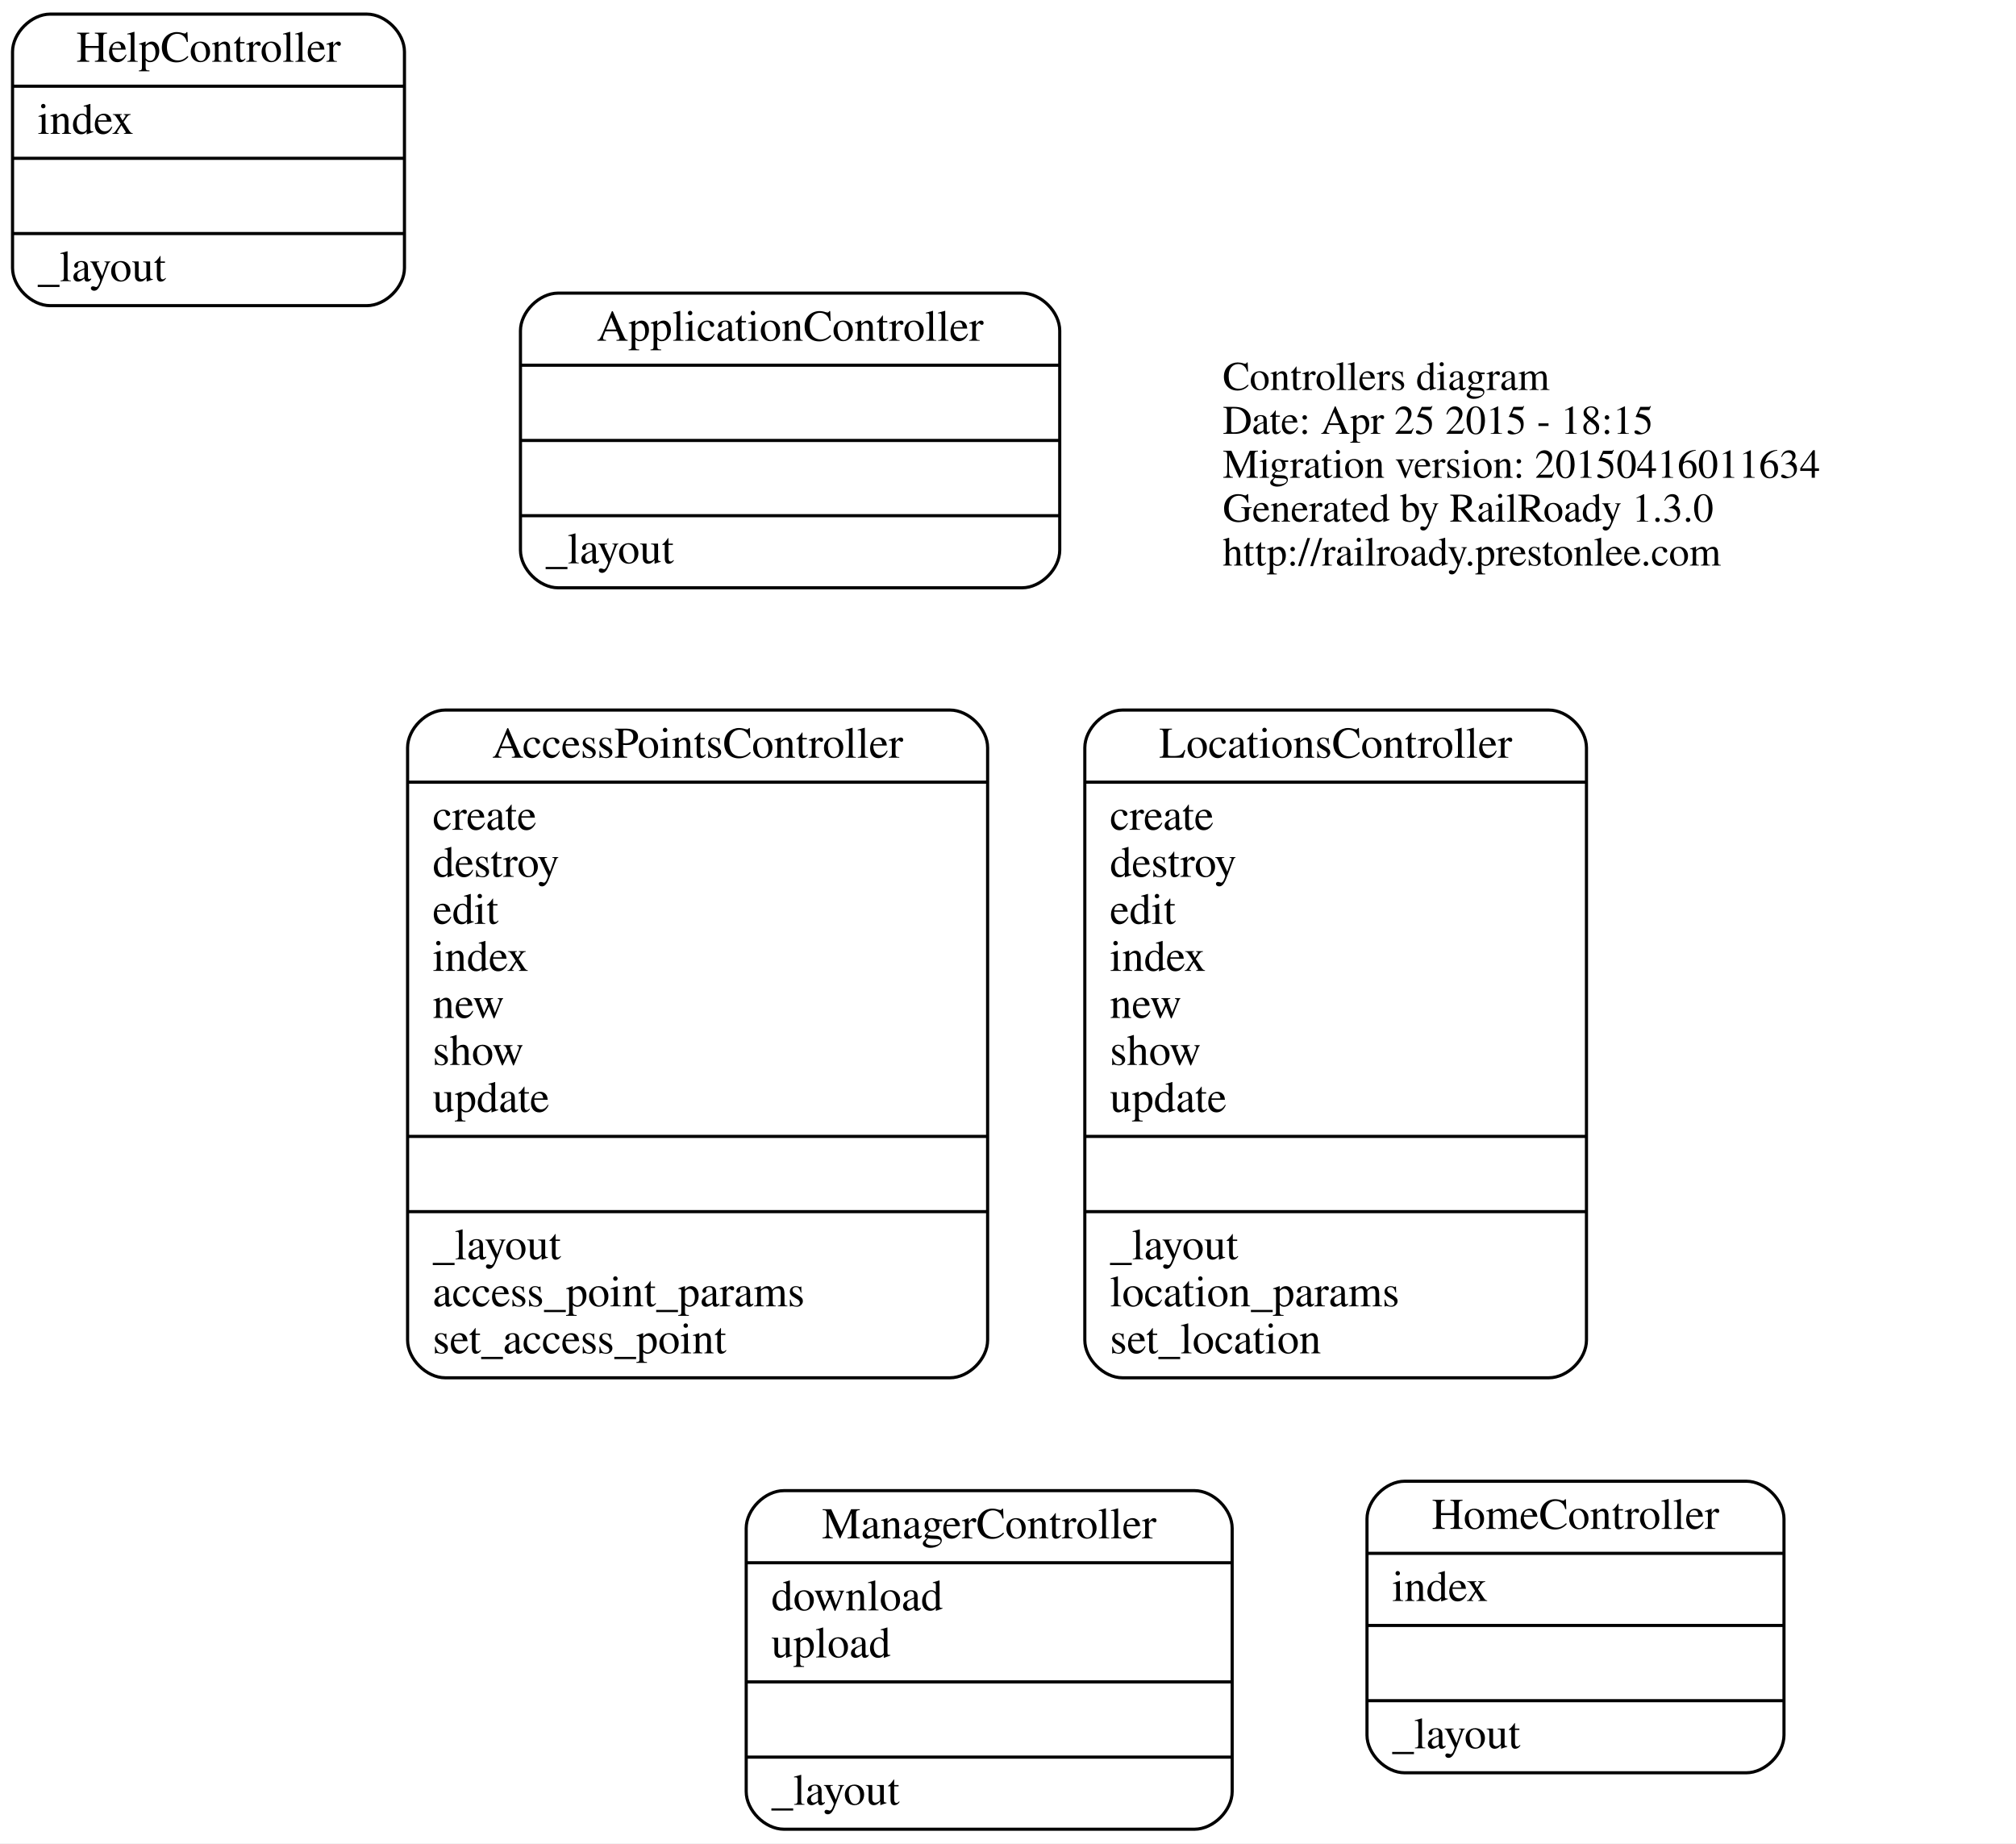
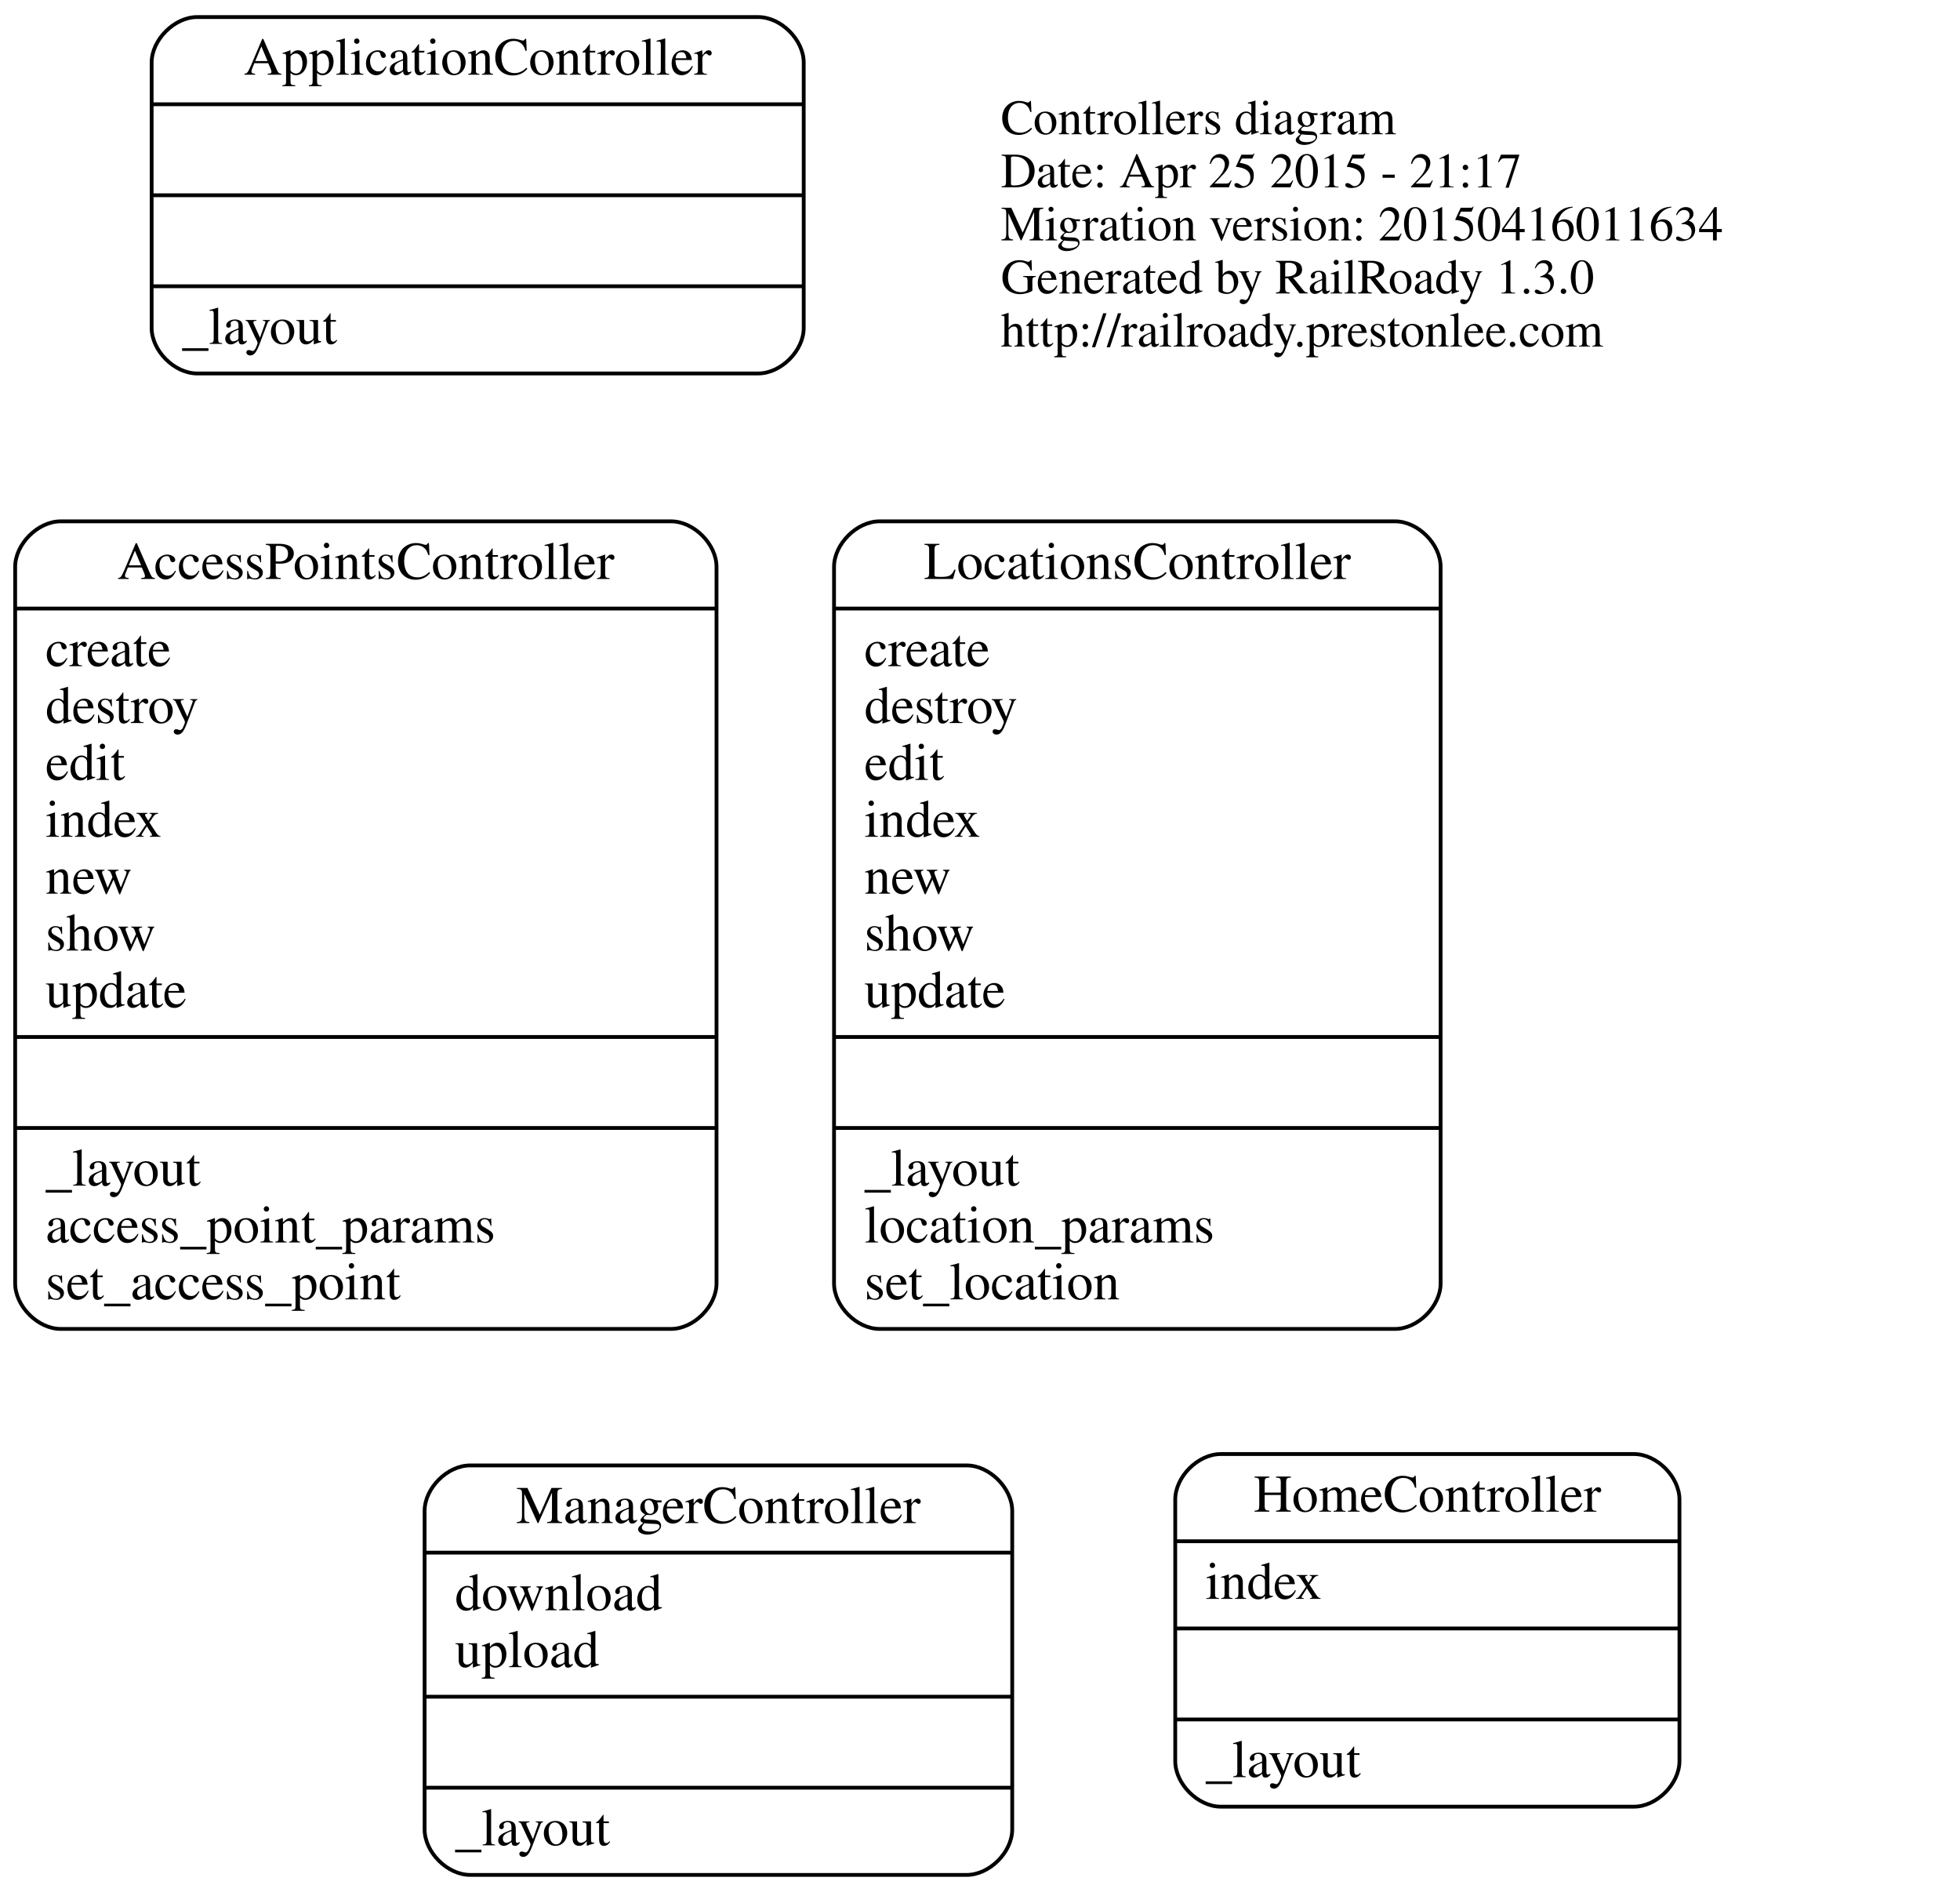
- <svg xmlns="http://www.w3.org/2000/svg" width="643pt" height="588pt" viewBox="0.00 0.00 643.00 588.00">
-   <g id="graph0" class="graph" transform="scale(1 1) rotate(0) translate(4 584)">
-     <polygon fill="white" stroke="none" points="-4,4 -4,-584 639,-584 639,4 -4,4" />
+ <svg xmlns="http://www.w3.org/2000/svg" width="517pt" height="499pt" viewBox="0.00 0.00 517.00 499.00">
+   <g id="graph0" class="graph" transform="scale(1 1) rotate(0) translate(4 495)">
+     <polygon fill="white" stroke="none" points="-4,4 -4,-495 513,-495 513,4 -4,4" />
    <g id="node1" class="node">
-       <text text-anchor="start" x="386" y="-459.6" font-family="Times,serif" font-size="13.00">Controllers diagram</text>
-       <text text-anchor="start" x="386" y="-445.6" font-family="Times,serif" font-size="13.00">Date: Apr 25 2015 - 18:15</text>
-       <text text-anchor="start" x="386" y="-431.6" font-family="Times,serif" font-size="13.00">Migration version: 20150416011634</text>
-       <text text-anchor="start" x="386" y="-417.6" font-family="Times,serif" font-size="13.00">Generated by RailRoady 1.3.0</text>
-       <text text-anchor="start" x="386" y="-403.6" font-family="Times,serif" font-size="13.00">http://railroady.prestonlee.com</text>
+       <text text-anchor="start" x="260" y="-459.6" font-family="Times,serif" font-size="13.00">Controllers diagram</text>
+       <text text-anchor="start" x="260" y="-445.6" font-family="Times,serif" font-size="13.00">Date: Apr 25 2015 - 21:17</text>
+       <text text-anchor="start" x="260" y="-431.6" font-family="Times,serif" font-size="13.00">Migration version: 20150416011634</text>
+       <text text-anchor="start" x="260" y="-417.6" font-family="Times,serif" font-size="13.00">Generated by RailRoady 1.3.0</text>
+       <text text-anchor="start" x="260" y="-403.6" font-family="Times,serif" font-size="13.00">http://railroady.prestonlee.com</text>
    </g>
    <g id="node2" class="node">
-       <path fill="none" stroke="black" d="M174,-396.5C174,-396.5 322,-396.5 322,-396.5 328,-396.5 334,-402.5 334,-408.5 334,-408.5 334,-478.5 334,-478.5 334,-484.5 328,-490.5 322,-490.5 322,-490.5 174,-490.5 174,-490.5 168,-490.5 162,-484.5 162,-478.5 162,-478.5 162,-408.5 162,-408.5 162,-402.5 168,-396.5 174,-396.5" />
-       <text text-anchor="middle" x="248" y="-475.3" font-family="Times,serif" font-size="14.00">ApplicationController</text>
-       <polyline fill="none" stroke="black" points="162,-467.5 334,-467.5 " />
-       <polyline fill="none" stroke="black" points="162,-443.5 334,-443.5 " />
-       <polyline fill="none" stroke="black" points="162,-419.5 334,-419.5 " />
-       <text text-anchor="start" x="170" y="-404.3" font-family="Times,serif" font-size="14.00">_layout</text>
+       <path fill="none" stroke="black" d="M48,-396.5C48,-396.5 196,-396.5 196,-396.5 202,-396.5 208,-402.5 208,-408.5 208,-408.5 208,-478.5 208,-478.5 208,-484.5 202,-490.5 196,-490.5 196,-490.5 48,-490.5 48,-490.5 42,-490.5 36,-484.5 36,-478.5 36,-478.5 36,-408.5 36,-408.5 36,-402.5 42,-396.5 48,-396.5" />
+       <text text-anchor="middle" x="122" y="-475.3" font-family="Times,serif" font-size="14.00">ApplicationController</text>
+       <polyline fill="none" stroke="black" points="36,-467.5 208,-467.5 " />
+       <polyline fill="none" stroke="black" points="36,-443.5 208,-443.5 " />
+       <polyline fill="none" stroke="black" points="36,-419.5 208,-419.5 " />
+       <text text-anchor="start" x="44" y="-404.3" font-family="Times,serif" font-size="14.00">_layout</text>
    </g>
    <g id="node3" class="node">
-       <path fill="none" stroke="black" d="M444,-18.5C444,-18.5 553,-18.5 553,-18.5 559,-18.5 565,-24.5 565,-30.5 565,-30.5 565,-99.5 565,-99.5 565,-105.5 559,-111.5 553,-111.5 553,-111.5 444,-111.5 444,-111.5 438,-111.5 432,-105.5 432,-99.5 432,-99.5 432,-30.5 432,-30.5 432,-24.5 438,-18.5 444,-18.5" />
-       <text text-anchor="middle" x="498.5" y="-96.3" font-family="Times,serif" font-size="14.00">HomeController</text>
-       <polyline fill="none" stroke="black" points="432,-88.5 565,-88.5 " />
-       <text text-anchor="start" x="440" y="-73.3" font-family="Times,serif" font-size="14.00">index</text>
-       <polyline fill="none" stroke="black" points="432,-65.5 565,-65.5 " />
-       <polyline fill="none" stroke="black" points="432,-41.5 565,-41.5 " />
-       <text text-anchor="start" x="440" y="-26.3" font-family="Times,serif" font-size="14.00">_layout</text>
+       <path fill="none" stroke="black" d="M318,-18.5C318,-18.5 427,-18.5 427,-18.5 433,-18.5 439,-24.5 439,-30.5 439,-30.5 439,-99.5 439,-99.5 439,-105.5 433,-111.5 427,-111.5 427,-111.5 318,-111.5 318,-111.5 312,-111.5 306,-105.5 306,-99.5 306,-99.5 306,-30.5 306,-30.5 306,-24.5 312,-18.5 318,-18.5" />
+       <text text-anchor="middle" x="372.5" y="-96.3" font-family="Times,serif" font-size="14.00">HomeController</text>
+       <polyline fill="none" stroke="black" points="306,-88.5 439,-88.5 " />
+       <text text-anchor="start" x="314" y="-73.3" font-family="Times,serif" font-size="14.00">index</text>
+       <polyline fill="none" stroke="black" points="306,-65.5 439,-65.5 " />
+       <polyline fill="none" stroke="black" points="306,-41.5 439,-41.5 " />
+       <text text-anchor="start" x="314" y="-26.3" font-family="Times,serif" font-size="14.00">_layout</text>
    </g>
    <g id="node4" class="node">
-       <path fill="none" stroke="black" d="M354,-144.5C354,-144.5 490,-144.5 490,-144.5 496,-144.5 502,-150.5 502,-156.5 502,-156.5 502,-345.5 502,-345.5 502,-351.5 496,-357.5 490,-357.5 490,-357.5 354,-357.5 354,-357.5 348,-357.5 342,-351.5 342,-345.5 342,-345.5 342,-156.5 342,-156.5 342,-150.5 348,-144.5 354,-144.5" />
-       <text text-anchor="middle" x="422" y="-342.3" font-family="Times,serif" font-size="14.00">LocationsController</text>
-       <polyline fill="none" stroke="black" points="342,-334.5 502,-334.5 " />
-       <text text-anchor="start" x="350" y="-319.3" font-family="Times,serif" font-size="14.00">create</text>
-       <text text-anchor="start" x="350" y="-304.3" font-family="Times,serif" font-size="14.00">destroy</text>
-       <text text-anchor="start" x="350" y="-289.3" font-family="Times,serif" font-size="14.00">edit</text>
-       <text text-anchor="start" x="350" y="-274.3" font-family="Times,serif" font-size="14.00">index</text>
-       <text text-anchor="start" x="350" y="-259.3" font-family="Times,serif" font-size="14.00">new</text>
-       <text text-anchor="start" x="350" y="-244.3" font-family="Times,serif" font-size="14.00">show</text>
-       <text text-anchor="start" x="350" y="-229.3" font-family="Times,serif" font-size="14.00">update</text>
-       <polyline fill="none" stroke="black" points="342,-221.5 502,-221.5 " />
-       <polyline fill="none" stroke="black" points="342,-197.5 502,-197.5 " />
-       <text text-anchor="start" x="350" y="-182.3" font-family="Times,serif" font-size="14.00">_layout</text>
-       <text text-anchor="start" x="350" y="-167.3" font-family="Times,serif" font-size="14.00">location_params</text>
-       <text text-anchor="start" x="350" y="-152.3" font-family="Times,serif" font-size="14.00">set_location</text>
+       <path fill="none" stroke="black" d="M228,-144.5C228,-144.5 364,-144.5 364,-144.5 370,-144.5 376,-150.5 376,-156.5 376,-156.5 376,-345.5 376,-345.5 376,-351.5 370,-357.5 364,-357.5 364,-357.5 228,-357.5 228,-357.5 222,-357.5 216,-351.5 216,-345.5 216,-345.5 216,-156.5 216,-156.5 216,-150.5 222,-144.5 228,-144.5" />
+       <text text-anchor="middle" x="296" y="-342.3" font-family="Times,serif" font-size="14.00">LocationsController</text>
+       <polyline fill="none" stroke="black" points="216,-334.5 376,-334.5 " />
+       <text text-anchor="start" x="224" y="-319.3" font-family="Times,serif" font-size="14.00">create</text>
+       <text text-anchor="start" x="224" y="-304.3" font-family="Times,serif" font-size="14.00">destroy</text>
+       <text text-anchor="start" x="224" y="-289.3" font-family="Times,serif" font-size="14.00">edit</text>
+       <text text-anchor="start" x="224" y="-274.3" font-family="Times,serif" font-size="14.00">index</text>
+       <text text-anchor="start" x="224" y="-259.3" font-family="Times,serif" font-size="14.00">new</text>
+       <text text-anchor="start" x="224" y="-244.3" font-family="Times,serif" font-size="14.00">show</text>
+       <text text-anchor="start" x="224" y="-229.3" font-family="Times,serif" font-size="14.00">update</text>
+       <polyline fill="none" stroke="black" points="216,-221.5 376,-221.5 " />
+       <polyline fill="none" stroke="black" points="216,-197.5 376,-197.5 " />
+       <text text-anchor="start" x="224" y="-182.3" font-family="Times,serif" font-size="14.00">_layout</text>
+       <text text-anchor="start" x="224" y="-167.3" font-family="Times,serif" font-size="14.00">location_params</text>
+       <text text-anchor="start" x="224" y="-152.3" font-family="Times,serif" font-size="14.00">set_location</text>
    </g>
    <g id="node5" class="node">
-       <path fill="none" stroke="black" d="M246,-0.5C246,-0.5 377,-0.5 377,-0.5 383,-0.5 389,-6.5 389,-12.5 389,-12.5 389,-96.5 389,-96.5 389,-102.5 383,-108.5 377,-108.5 377,-108.5 246,-108.5 246,-108.5 240,-108.5 234,-102.5 234,-96.5 234,-96.5 234,-12.5 234,-12.5 234,-6.5 240,-0.5 246,-0.5" />
-       <text text-anchor="middle" x="311.5" y="-93.3" font-family="Times,serif" font-size="14.00">ManagerController</text>
-       <polyline fill="none" stroke="black" points="234,-85.5 389,-85.5 " />
-       <text text-anchor="start" x="242" y="-70.3" font-family="Times,serif" font-size="14.00">download</text>
-       <text text-anchor="start" x="242" y="-55.3" font-family="Times,serif" font-size="14.00">upload</text>
-       <polyline fill="none" stroke="black" points="234,-47.5 389,-47.5 " />
-       <polyline fill="none" stroke="black" points="234,-23.5 389,-23.5 " />
-       <text text-anchor="start" x="242" y="-8.3" font-family="Times,serif" font-size="14.00">_layout</text>
+       <path fill="none" stroke="black" d="M120,-0.5C120,-0.5 251,-0.5 251,-0.5 257,-0.5 263,-6.5 263,-12.5 263,-12.5 263,-96.5 263,-96.5 263,-102.5 257,-108.5 251,-108.5 251,-108.5 120,-108.5 120,-108.5 114,-108.5 108,-102.5 108,-96.5 108,-96.5 108,-12.5 108,-12.5 108,-6.5 114,-0.5 120,-0.5" />
+       <text text-anchor="middle" x="185.5" y="-93.3" font-family="Times,serif" font-size="14.00">ManagerController</text>
+       <polyline fill="none" stroke="black" points="108,-85.5 263,-85.5 " />
+       <text text-anchor="start" x="116" y="-70.3" font-family="Times,serif" font-size="14.00">download</text>
+       <text text-anchor="start" x="116" y="-55.3" font-family="Times,serif" font-size="14.00">upload</text>
+       <polyline fill="none" stroke="black" points="108,-47.5 263,-47.5 " />
+       <polyline fill="none" stroke="black" points="108,-23.5 263,-23.5 " />
+       <text text-anchor="start" x="116" y="-8.3" font-family="Times,serif" font-size="14.00">_layout</text>
    </g>
    <g id="node6" class="node">
-       <path fill="none" stroke="black" d="M138,-144.5C138,-144.5 299,-144.5 299,-144.5 305,-144.5 311,-150.5 311,-156.5 311,-156.5 311,-345.5 311,-345.5 311,-351.5 305,-357.5 299,-357.5 299,-357.5 138,-357.5 138,-357.5 132,-357.5 126,-351.5 126,-345.5 126,-345.5 126,-156.5 126,-156.5 126,-150.5 132,-144.5 138,-144.5" />
-       <text text-anchor="middle" x="218.5" y="-342.3" font-family="Times,serif" font-size="14.00">AccessPointsController</text>
-       <polyline fill="none" stroke="black" points="126,-334.5 311,-334.5 " />
-       <text text-anchor="start" x="134" y="-319.3" font-family="Times,serif" font-size="14.00">create</text>
-       <text text-anchor="start" x="134" y="-304.3" font-family="Times,serif" font-size="14.00">destroy</text>
-       <text text-anchor="start" x="134" y="-289.3" font-family="Times,serif" font-size="14.00">edit</text>
-       <text text-anchor="start" x="134" y="-274.3" font-family="Times,serif" font-size="14.00">index</text>
-       <text text-anchor="start" x="134" y="-259.3" font-family="Times,serif" font-size="14.00">new</text>
-       <text text-anchor="start" x="134" y="-244.3" font-family="Times,serif" font-size="14.00">show</text>
-       <text text-anchor="start" x="134" y="-229.3" font-family="Times,serif" font-size="14.00">update</text>
-       <polyline fill="none" stroke="black" points="126,-221.5 311,-221.5 " />
-       <polyline fill="none" stroke="black" points="126,-197.5 311,-197.5 " />
-       <text text-anchor="start" x="134" y="-182.3" font-family="Times,serif" font-size="14.00">_layout</text>
-       <text text-anchor="start" x="134" y="-167.3" font-family="Times,serif" font-size="14.00">access_point_params</text>
-       <text text-anchor="start" x="134" y="-152.3" font-family="Times,serif" font-size="14.00">set_access_point</text>
-     </g>
-     <g id="node7" class="node">
-       <path fill="none" stroke="black" d="M12,-486.5C12,-486.5 113,-486.5 113,-486.5 119,-486.5 125,-492.5 125,-498.5 125,-498.5 125,-567.5 125,-567.5 125,-573.5 119,-579.5 113,-579.5 113,-579.5 12,-579.5 12,-579.5 6,-579.5 0,-573.5 0,-567.5 0,-567.5 0,-498.5 0,-498.5 0,-492.5 6,-486.5 12,-486.5" />
-       <text text-anchor="middle" x="62.5" y="-564.3" font-family="Times,serif" font-size="14.00">HelpController</text>
-       <polyline fill="none" stroke="black" points="0,-556.5 125,-556.5 " />
-       <text text-anchor="start" x="8" y="-541.3" font-family="Times,serif" font-size="14.00">index</text>
-       <polyline fill="none" stroke="black" points="0,-533.5 125,-533.5 " />
-       <polyline fill="none" stroke="black" points="0,-509.5 125,-509.5 " />
-       <text text-anchor="start" x="8" y="-494.3" font-family="Times,serif" font-size="14.00">_layout</text>
+       <path fill="none" stroke="black" d="M12,-144.5C12,-144.5 173,-144.5 173,-144.5 179,-144.5 185,-150.5 185,-156.5 185,-156.5 185,-345.5 185,-345.5 185,-351.5 179,-357.5 173,-357.5 173,-357.5 12,-357.5 12,-357.5 6,-357.5 -1.42109e-14,-351.5 -1.42109e-14,-345.5 -1.42109e-14,-345.5 -1.42109e-14,-156.5 -1.42109e-14,-156.5 -1.42109e-14,-150.5 6,-144.5 12,-144.5" />
+       <text text-anchor="middle" x="92.5" y="-342.3" font-family="Times,serif" font-size="14.00">AccessPointsController</text>
+       <polyline fill="none" stroke="black" points="-1.42109e-14,-334.5 185,-334.5 " />
+       <text text-anchor="start" x="8" y="-319.3" font-family="Times,serif" font-size="14.00">create</text>
+       <text text-anchor="start" x="8" y="-304.3" font-family="Times,serif" font-size="14.00">destroy</text>
+       <text text-anchor="start" x="8" y="-289.3" font-family="Times,serif" font-size="14.00">edit</text>
+       <text text-anchor="start" x="8" y="-274.3" font-family="Times,serif" font-size="14.00">index</text>
+       <text text-anchor="start" x="8" y="-259.3" font-family="Times,serif" font-size="14.00">new</text>
+       <text text-anchor="start" x="8" y="-244.3" font-family="Times,serif" font-size="14.00">show</text>
+       <text text-anchor="start" x="8" y="-229.3" font-family="Times,serif" font-size="14.00">update</text>
+       <polyline fill="none" stroke="black" points="-1.42109e-14,-221.5 185,-221.5 " />
+       <polyline fill="none" stroke="black" points="-1.42109e-14,-197.5 185,-197.5 " />
+       <text text-anchor="start" x="8" y="-182.3" font-family="Times,serif" font-size="14.00">_layout</text>
+       <text text-anchor="start" x="8" y="-167.3" font-family="Times,serif" font-size="14.00">access_point_params</text>
+       <text text-anchor="start" x="8" y="-152.3" font-family="Times,serif" font-size="14.00">set_access_point</text>
    </g>
  </g>
</svg>
